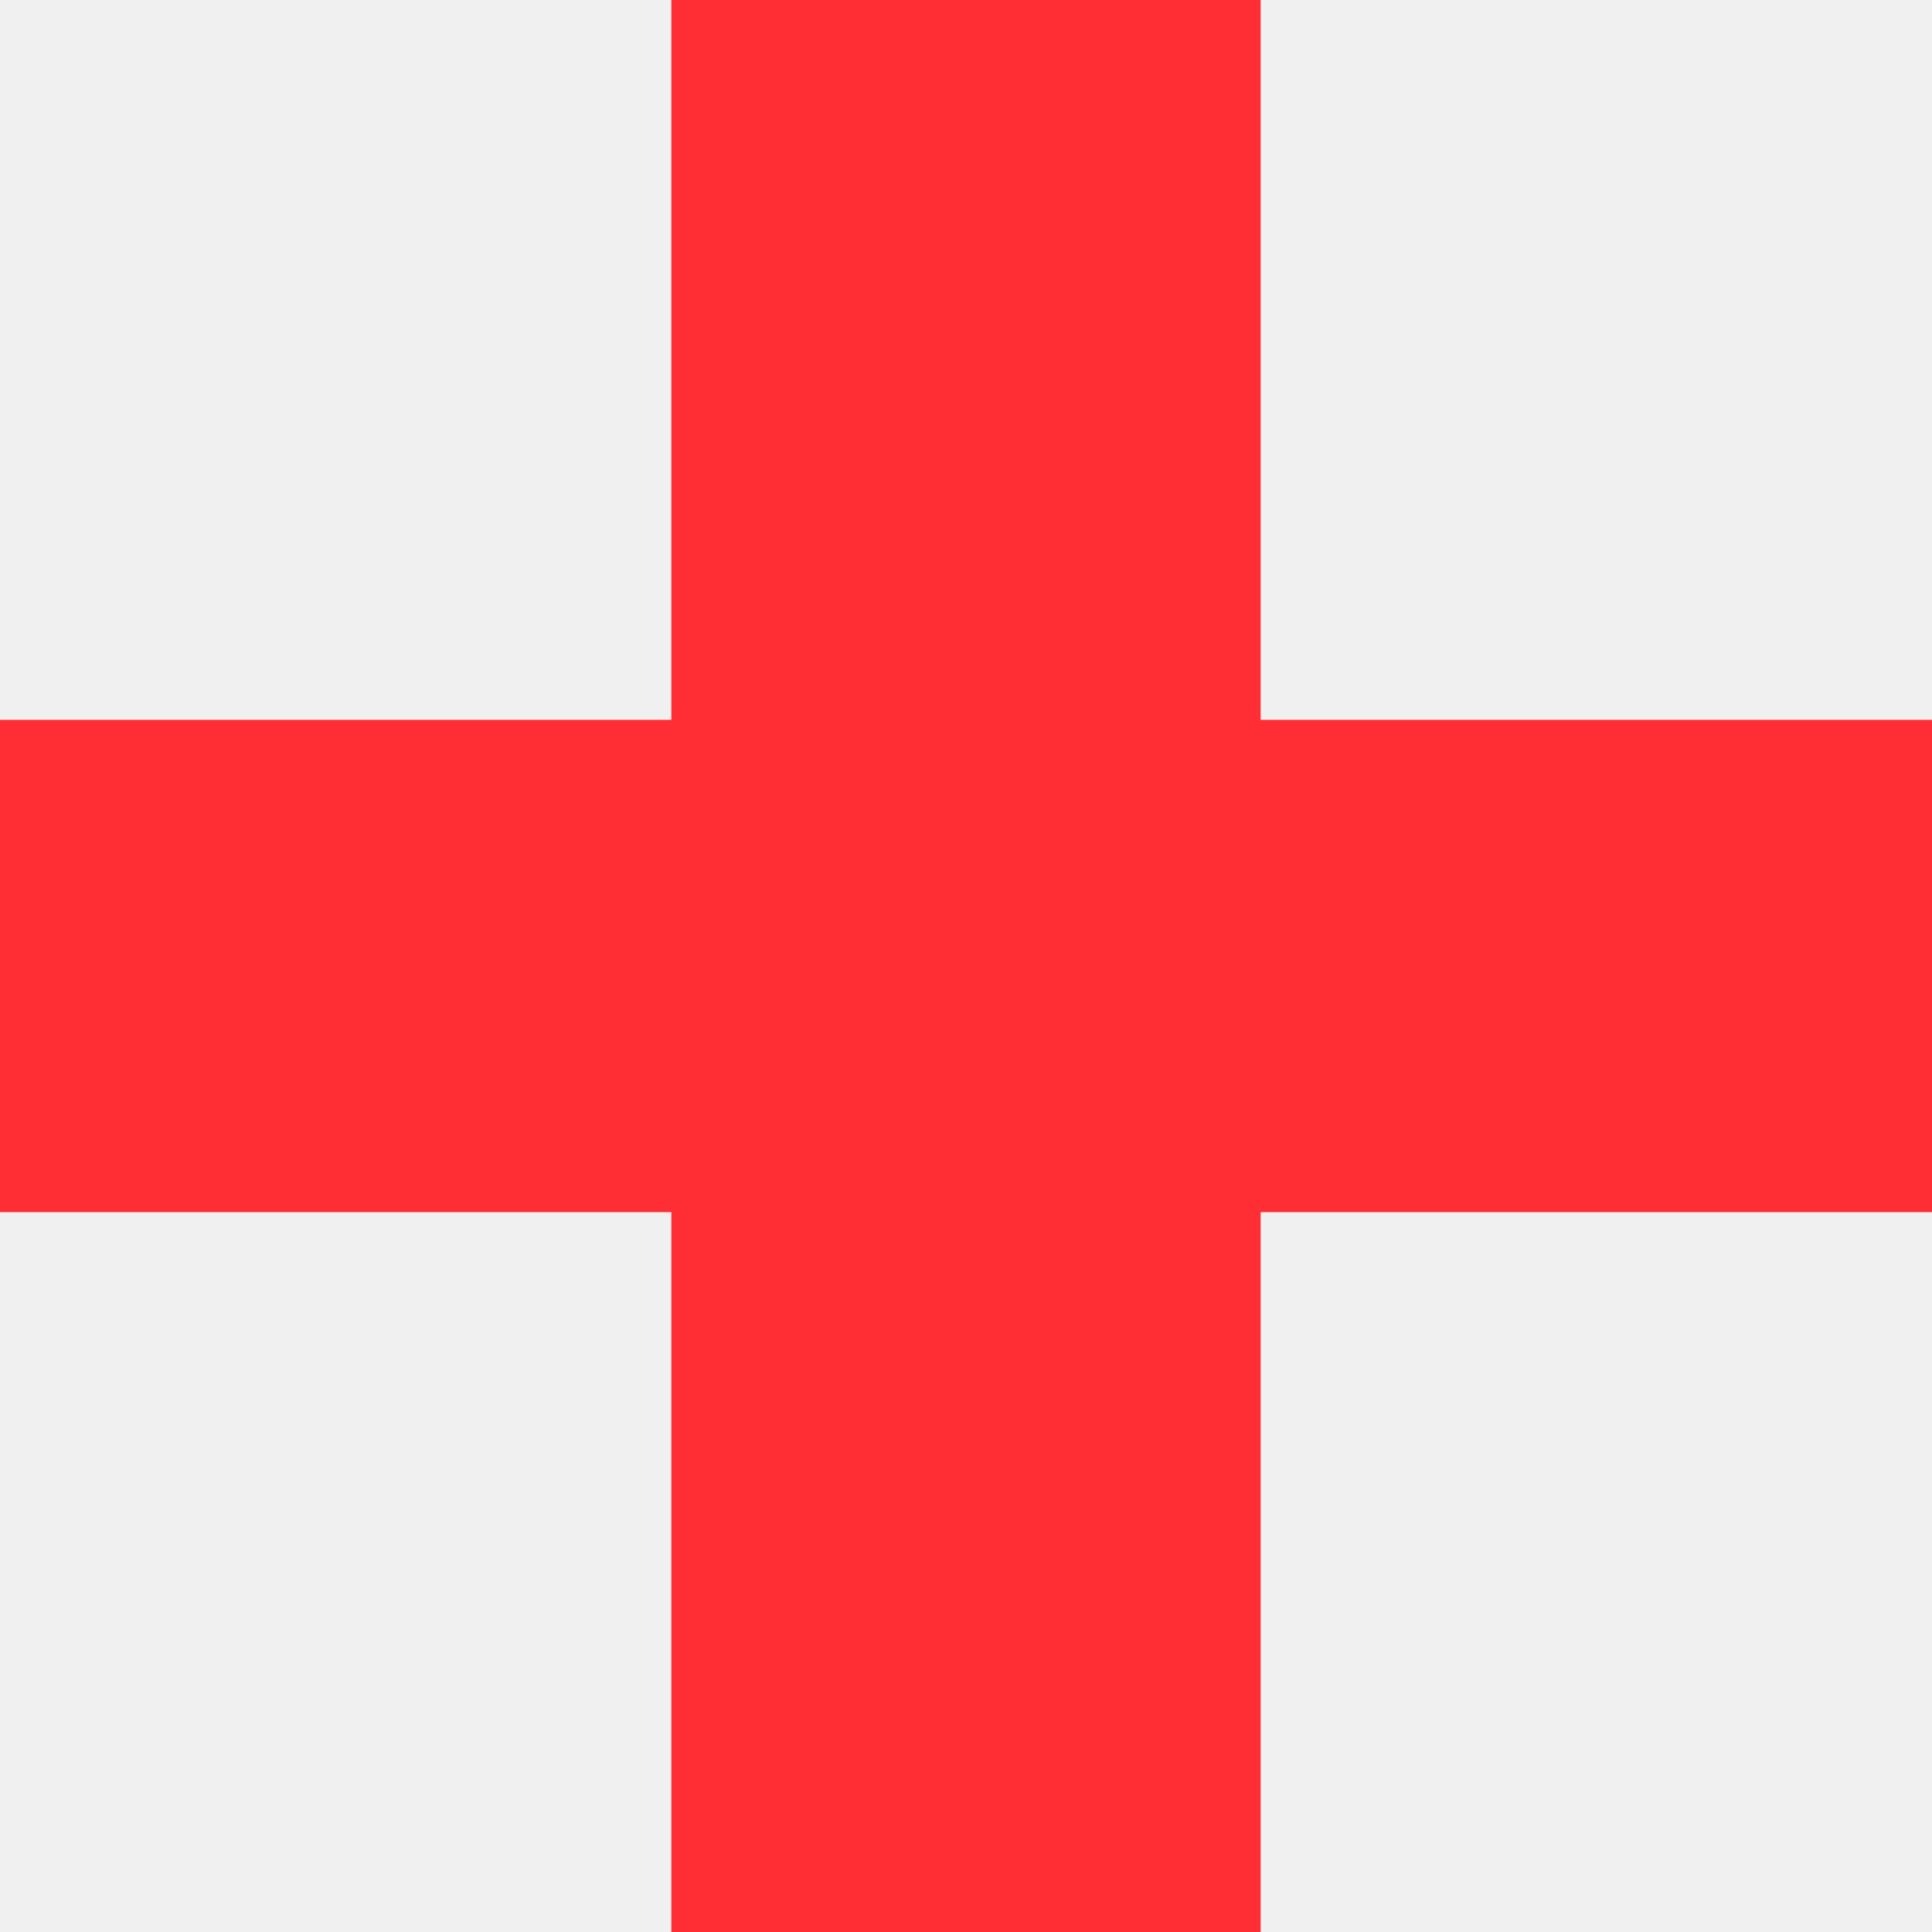
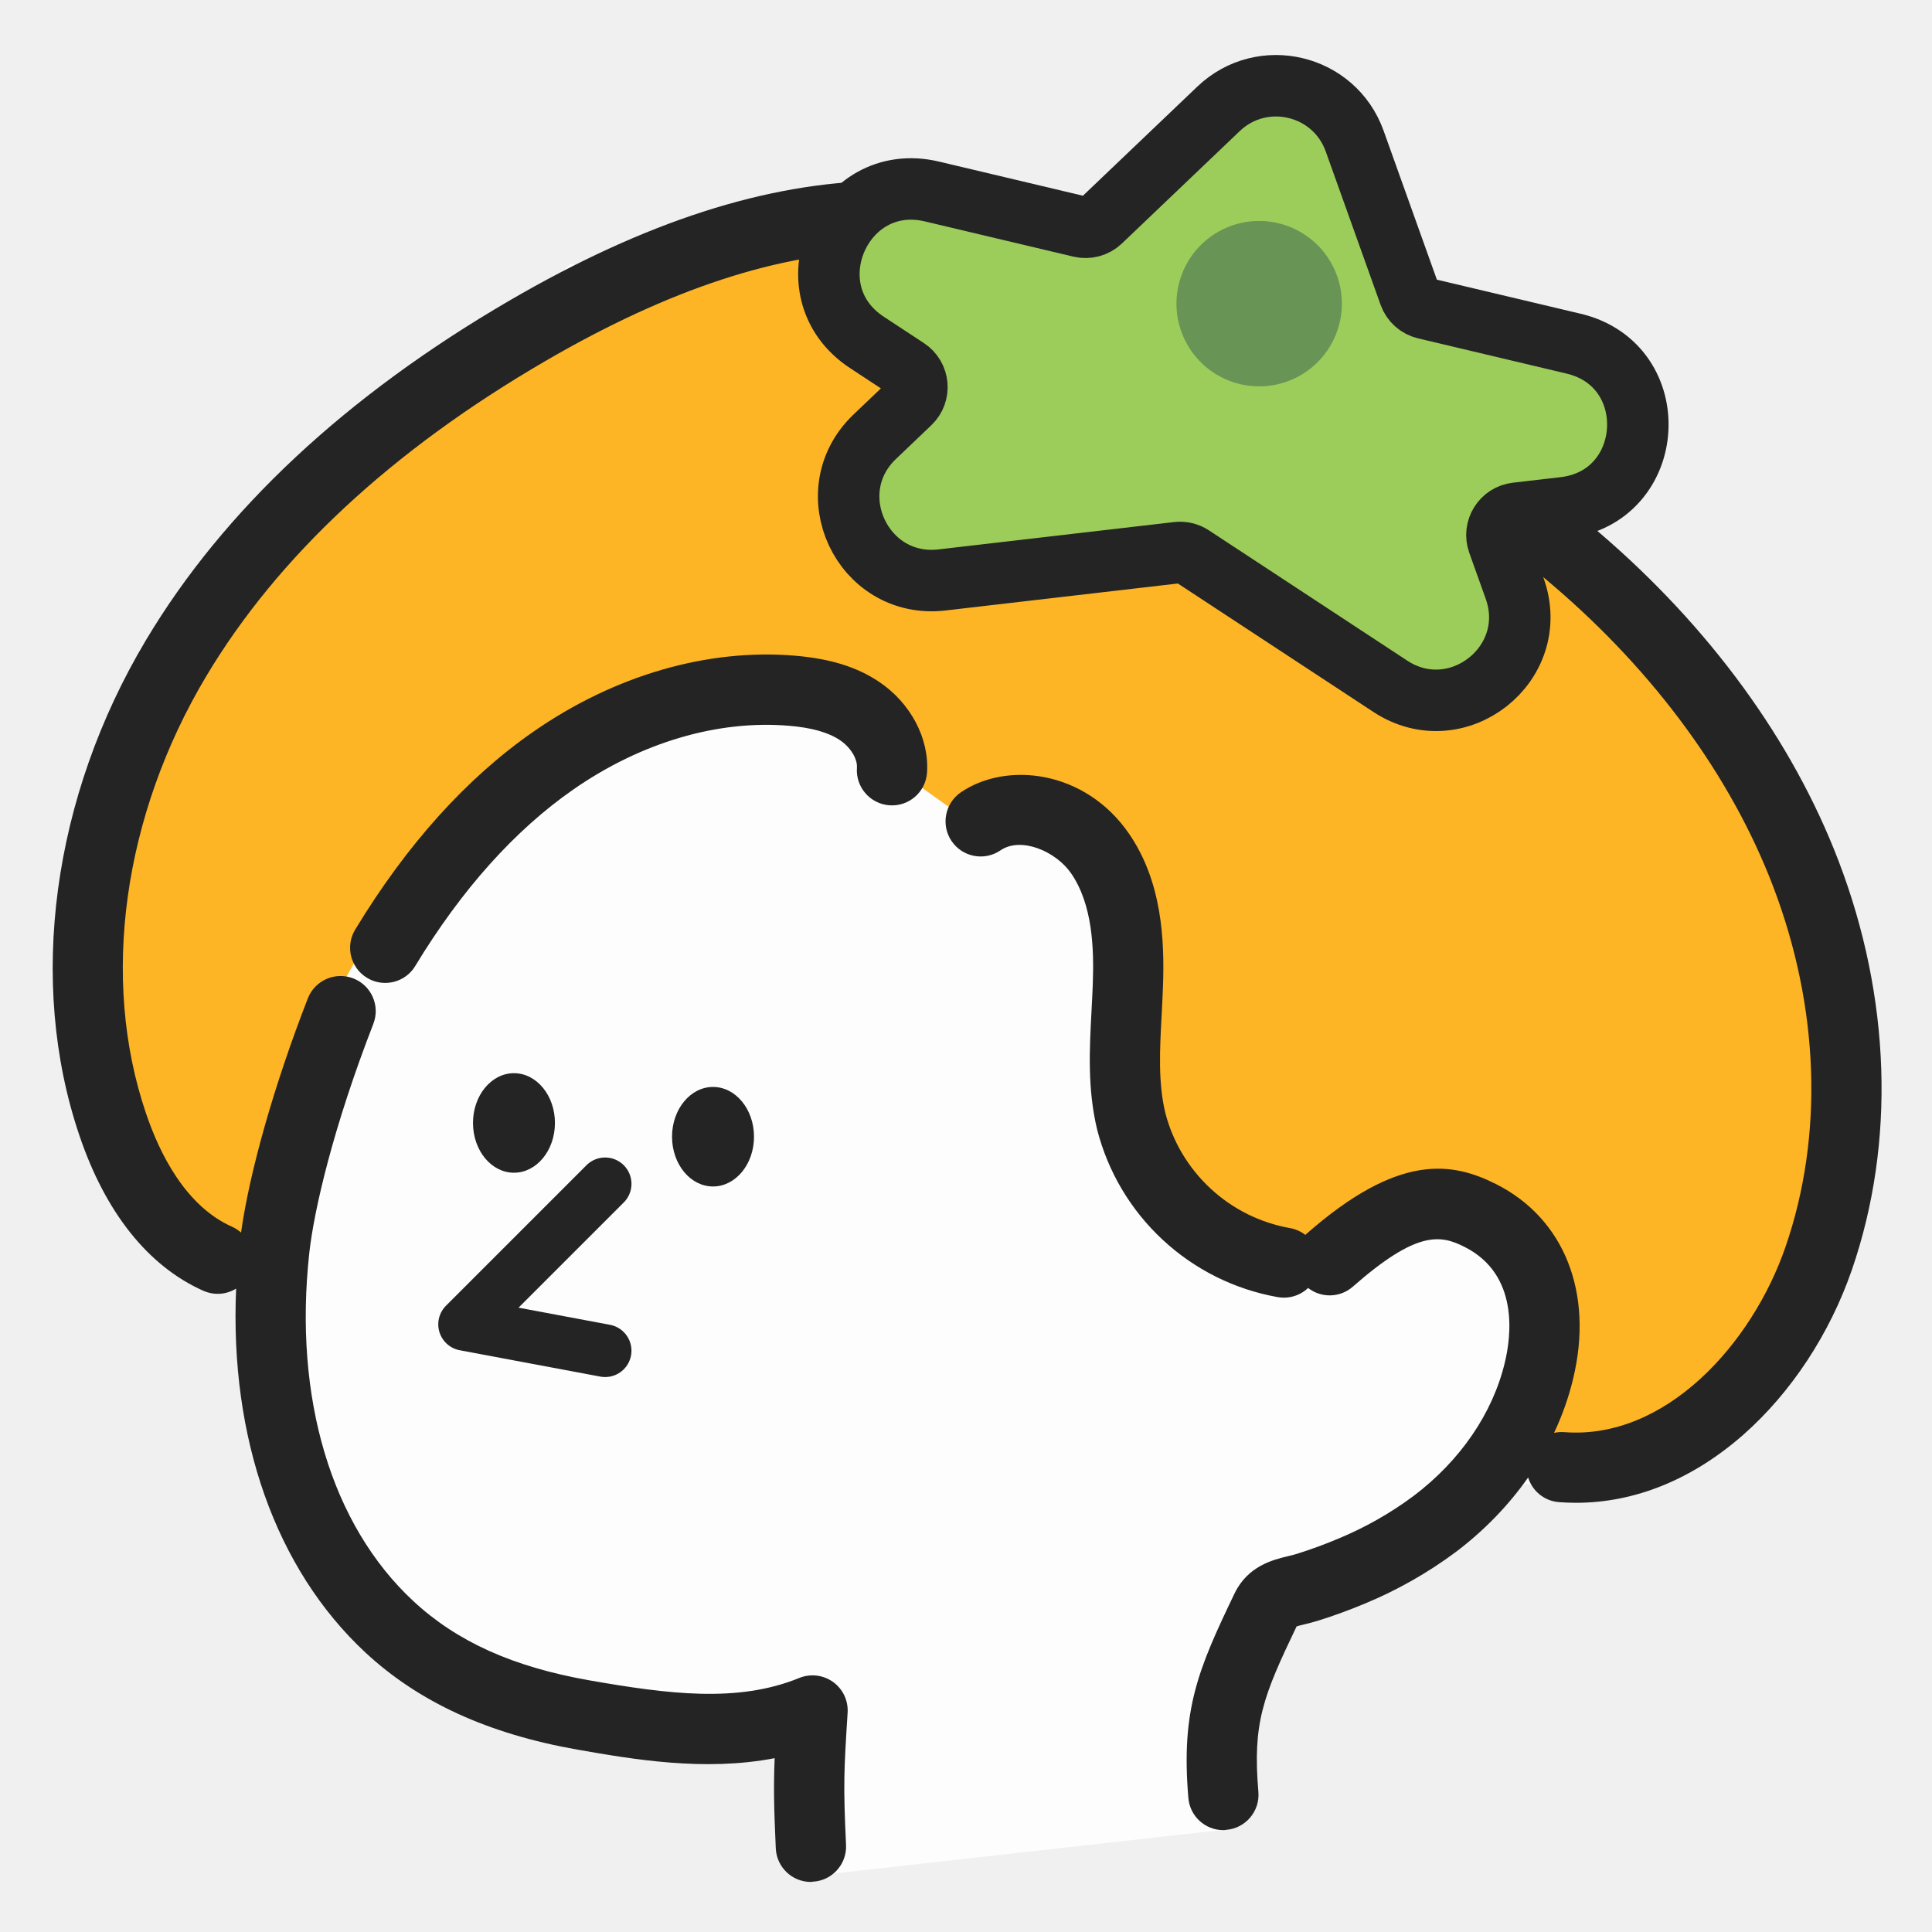
- <svg xmlns="http://www.w3.org/2000/svg" id="레이어_1" data-name="레이어 1" viewBox="0 0 10.36 10.36">
-   <defs>
-     <style>.cls-1{fill:#ff2e35;}</style>
-   </defs>
-   <path class="cls-1" d="M4.82,8.68h3.6V4.82h3.16V8.68h3.6v2.64h-3.6v3.86H8.42V11.32H4.82Z" transform="translate(-4.82 -4.82)" />
+ <svg xmlns="http://www.w3.org/2000/svg" width="110" height="110" viewBox="0 0 110 110" fill="none">
+   <mask id="mask0_48_4807" maskUnits="userSpaceOnUse" x="0" y="0" width="110" height="110">
+     <rect width="110" height="110" fill="#D9D9D9" />
+   </mask>
+   <g mask="url(#mask0_48_4807)">
+     <path d="M46.166 106.816C46.006 103.343 46.04 100.867 46.26 97.397C42.1 99.097 37.5 98.397 33.213 97.65C29.103 96.927 25.26 95.507 22.156 92.62C16.333 87.197 14.786 78.737 15.62 71.123C15.953 68.1 17.24 63.106 19.39 57.577L21.943 53.95C24.443 49.837 27.573 46.036 31.526 43.283C35.48 40.53 40.316 38.91 45.11 39.313C46.443 39.426 47.82 39.71 48.94 40.46C50.06 41.21 50.893 42.496 50.796 43.84L55.836 46.746C57.98 45.283 61.133 46.413 62.62 48.556C64.106 50.7 64.31 53.447 64.22 56.043C64.13 58.64 63.796 61.28 64.403 63.803C64.926 65.84 66.023 67.683 67.566 69.113C69.11 70.543 71.03 71.5 73.1 71.867L75.706 71.74C79.53 68.38 81.78 67.93 84.29 69.197C87.863 71 88.4 74.813 87.623 78.016C86.783 81.55 84.543 84.597 81.67 86.766C80.22 87.843 78.64 88.74 76.97 89.433C76.15 89.78 75.313 90.087 74.463 90.353C73.506 90.656 72.54 90.647 72.09 91.58C70.11 95.707 69.266 99.623 69.653 104.183" fill="white" />
+     <path d="M7.5 40L32.5 15L101 42L105 65L102 76.5L91.5 84.5H84L72 71.5L63 65V51L37 40L14.5 71.5H12.5L7.5 65L5 53L7.5 40Z" fill="white" />
+     <path d="M64 16L70.5 25.5C74.5 23.1 80.833 26.5 83.5 28.5C102.3 37.3 105.667 56.167 105 64.5C105 77.7 96.333 82 92 82.5H87C89 78.1 87.833 74 87 72.5C84.2 64.1 76.833 69 73.5 72.5C61.9 70.5 62.333 58 64 52C64 45.6 58.333 46 55.5 47L52 44.5C50 34 39.5 39.5 32 42C26 44 19.833 54.833 17.5 60L13 72.5C4 63 4.5 58 7 46C9.5 34 21.5 22 37 15C49.4 9.4 60.167 13.333 64 16Z" fill="#FFAA01" />
+     <path fill-rule="evenodd" clip-rule="evenodd" d="M11.58 73.493C11.847 73.61 12.12 73.666 12.393 73.666C12.765 73.666 13.129 73.561 13.444 73.368C13.072 81.873 15.691 89.325 20.797 94.08C23.84 96.91 27.79 98.72 32.873 99.616C36.02 100.166 40.1 100.876 44.106 100.103C44.04 101.713 44.063 102.893 44.17 105.24C44.22 106.313 45.103 107.15 46.166 107.15C46.197 107.15 46.227 107.15 46.263 107.136C47.367 107.086 48.22 106.15 48.17 105.046C48.01 101.606 48.047 100.866 48.26 97.513C48.303 96.826 47.99 96.166 47.43 95.763C46.87 95.363 46.143 95.276 45.507 95.536C41.993 96.973 38.017 96.45 33.563 95.673C29.206 94.906 26.017 93.47 23.523 91.15C18.86 86.81 16.706 79.586 17.61 71.336C17.883 68.866 18.983 64.143 21.256 58.296C21.657 57.266 21.146 56.106 20.116 55.706C19.087 55.306 17.927 55.816 17.526 56.846C15.612 61.768 14.218 66.674 13.724 70.177C13.574 70.043 13.4 69.93 13.207 69.843C10.56 68.663 9.08 65.67 8.303 63.36C5.717 55.73 7.003 46.436 11.743 38.5C15.816 31.68 22.306 25.646 31.033 20.566C38.133 16.433 44.403 14.383 50.2 14.293C57.21 14.19 63.75 17.35 66.876 22.353C67.463 23.29 68.697 23.576 69.633 22.99C70.57 22.403 70.856 21.17 70.27 20.233C66.36 13.97 58.63 10.163 50.14 10.293C43.636 10.393 36.73 12.62 29.02 17.106C19.703 22.53 12.733 29.036 8.31 36.446C2.98 45.376 1.56 55.916 4.517 64.636C5.997 69.033 8.437 72.093 11.58 73.493ZM89.74 85.563C89.413 85.563 89.09 85.55 88.763 85.526C87.921 85.463 87.239 84.883 87.005 84.121C85.896 85.703 84.504 87.144 82.876 88.373C81.283 89.556 79.556 90.536 77.737 91.29C76.873 91.653 75.97 91.986 75.06 92.27C74.783 92.356 74.516 92.423 74.283 92.48C74.25 92.488 74.214 92.497 74.178 92.506L74.176 92.506C74.052 92.536 73.918 92.569 73.823 92.6C71.906 96.6 71.313 98.103 71.647 102.023C71.74 103.123 70.923 104.09 69.823 104.183C69.763 104.196 69.707 104.2 69.65 104.2C68.623 104.2 67.746 103.413 67.66 102.366C67.237 97.346 68.213 95.05 70.287 90.73C71.046 89.153 72.483 88.806 73.343 88.6C73.383 88.59 73.421 88.58 73.46 88.571L73.46 88.571C73.603 88.536 73.739 88.502 73.86 88.463C74.653 88.213 75.436 87.926 76.193 87.606C77.723 86.973 79.16 86.156 80.48 85.176C83.14 83.166 84.993 80.463 85.68 77.57C86.033 76.113 86.513 72.573 83.39 70.996C82.026 70.306 80.69 70.036 77.026 73.256C76.293 73.901 75.222 73.911 74.479 73.333C74.115 73.677 73.625 73.883 73.103 73.883C72.987 73.883 72.87 73.873 72.75 73.853C70.296 73.416 68.033 72.29 66.207 70.596C64.38 68.903 63.087 66.73 62.467 64.316C61.91 61.996 62.03 59.74 62.147 57.553L62.15 57.49L62.163 57.227C62.185 56.813 62.207 56.401 62.22 55.99C62.29 54.003 62.21 51.493 60.977 49.713C60.117 48.473 58.133 47.616 56.963 48.416C56.05 49.04 54.806 48.803 54.183 47.893C53.56 46.98 53.797 45.736 54.706 45.113C57.31 43.336 61.77 43.843 64.26 47.436C66.166 50.183 66.306 53.526 66.216 56.133C66.197 56.68 66.17 57.226 66.14 57.773C66.033 59.76 65.933 61.633 66.347 63.356C66.766 64.996 67.66 66.496 68.923 67.67C70.186 68.843 71.75 69.62 73.447 69.923C73.776 69.982 74.073 70.118 74.32 70.31C74.342 70.29 74.364 70.269 74.386 70.25C79.647 65.626 82.686 66.16 85.19 67.423C89.07 69.383 90.746 73.626 89.567 78.5C89.316 79.553 88.951 80.585 88.482 81.582C88.67 81.54 88.868 81.524 89.07 81.54C94.8 81.983 99.74 76.563 101.663 70.983C103.843 64.646 103.587 57.35 100.943 50.44C98.563 44.226 94.246 38.316 88.453 33.356C83.08 28.746 78.087 26.756 73.606 27.44C72.513 27.606 71.493 26.856 71.326 25.766C71.16 24.676 71.91 23.653 73 23.486C78.686 22.616 84.76 24.916 91.053 30.32C97.347 35.71 102.06 42.173 104.677 49.01C107.657 56.796 107.93 65.06 105.443 72.286C104.183 75.94 101.99 79.276 99.263 81.683C96.367 84.23 93.093 85.56 89.74 85.563ZM20.896 55.673C21.22 55.87 21.576 55.963 21.93 55.963C22.607 55.963 23.267 55.62 23.64 55.003C26.28 50.646 29.313 47.263 32.653 44.943C36.51 42.266 40.87 40.98 44.93 41.323C46.21 41.43 47.157 41.696 47.82 42.14C48.42 42.54 48.827 43.2 48.79 43.71C48.71 44.813 49.54 45.77 50.64 45.85C51.746 45.93 52.7 45.103 52.78 44C52.92 42.05 51.843 40.013 50.036 38.81C48.78 37.97 47.263 37.503 45.267 37.333C40.286 36.913 34.996 38.446 30.377 41.653C26.57 44.293 23.157 48.086 20.223 52.926C19.65 53.87 19.953 55.1 20.896 55.673ZM29.263 66.77C30.552 66.77 31.596 65.501 31.596 63.936C31.596 62.372 30.552 61.103 29.263 61.103C27.974 61.103 26.93 62.372 26.93 63.936C26.93 65.501 27.974 66.77 29.263 66.77ZM42.93 64.72C42.93 66.284 41.885 67.553 40.596 67.553C39.308 67.553 38.263 66.284 38.263 64.72C38.263 63.155 39.308 61.886 40.596 61.886C41.885 61.886 42.93 63.155 42.93 64.72Z" fill="black" />
+     <path d="M34.453 67.403L26.453 75.403L34.453 76.903" stroke="black" stroke-width="3" stroke-linecap="round" stroke-linejoin="round" />
+     <path d="M80.253 16.767L77.13 8.035C75.973 4.798 71.867 3.824 69.379 6.197L62.669 12.597C62.362 12.889 61.929 13.006 61.518 12.909L53.062 10.903C47.889 9.677 44.915 16.576 49.358 19.495L51.642 20.996C52.314 21.438 52.4 22.39 51.818 22.945L49.805 24.865C46.506 28.011 49.103 33.546 53.632 33.02L67.043 31.463C67.334 31.429 67.628 31.499 67.873 31.66L79.157 39.073C82.967 41.576 87.773 37.796 86.238 33.504L85.302 30.885C85.031 30.128 85.535 29.315 86.334 29.222L89.049 28.907C94.33 28.294 94.77 20.794 89.597 19.567L81.141 17.562C80.73 17.464 80.395 17.165 80.253 16.767Z" fill="#8DC73F" stroke="black" stroke-width="3.5" />
+     <circle cx="71.692" cy="17.289" r="4.709" transform="rotate(-26.568 71.6923 17.2893)" fill="#50853B" />
+   </g>
</svg>
